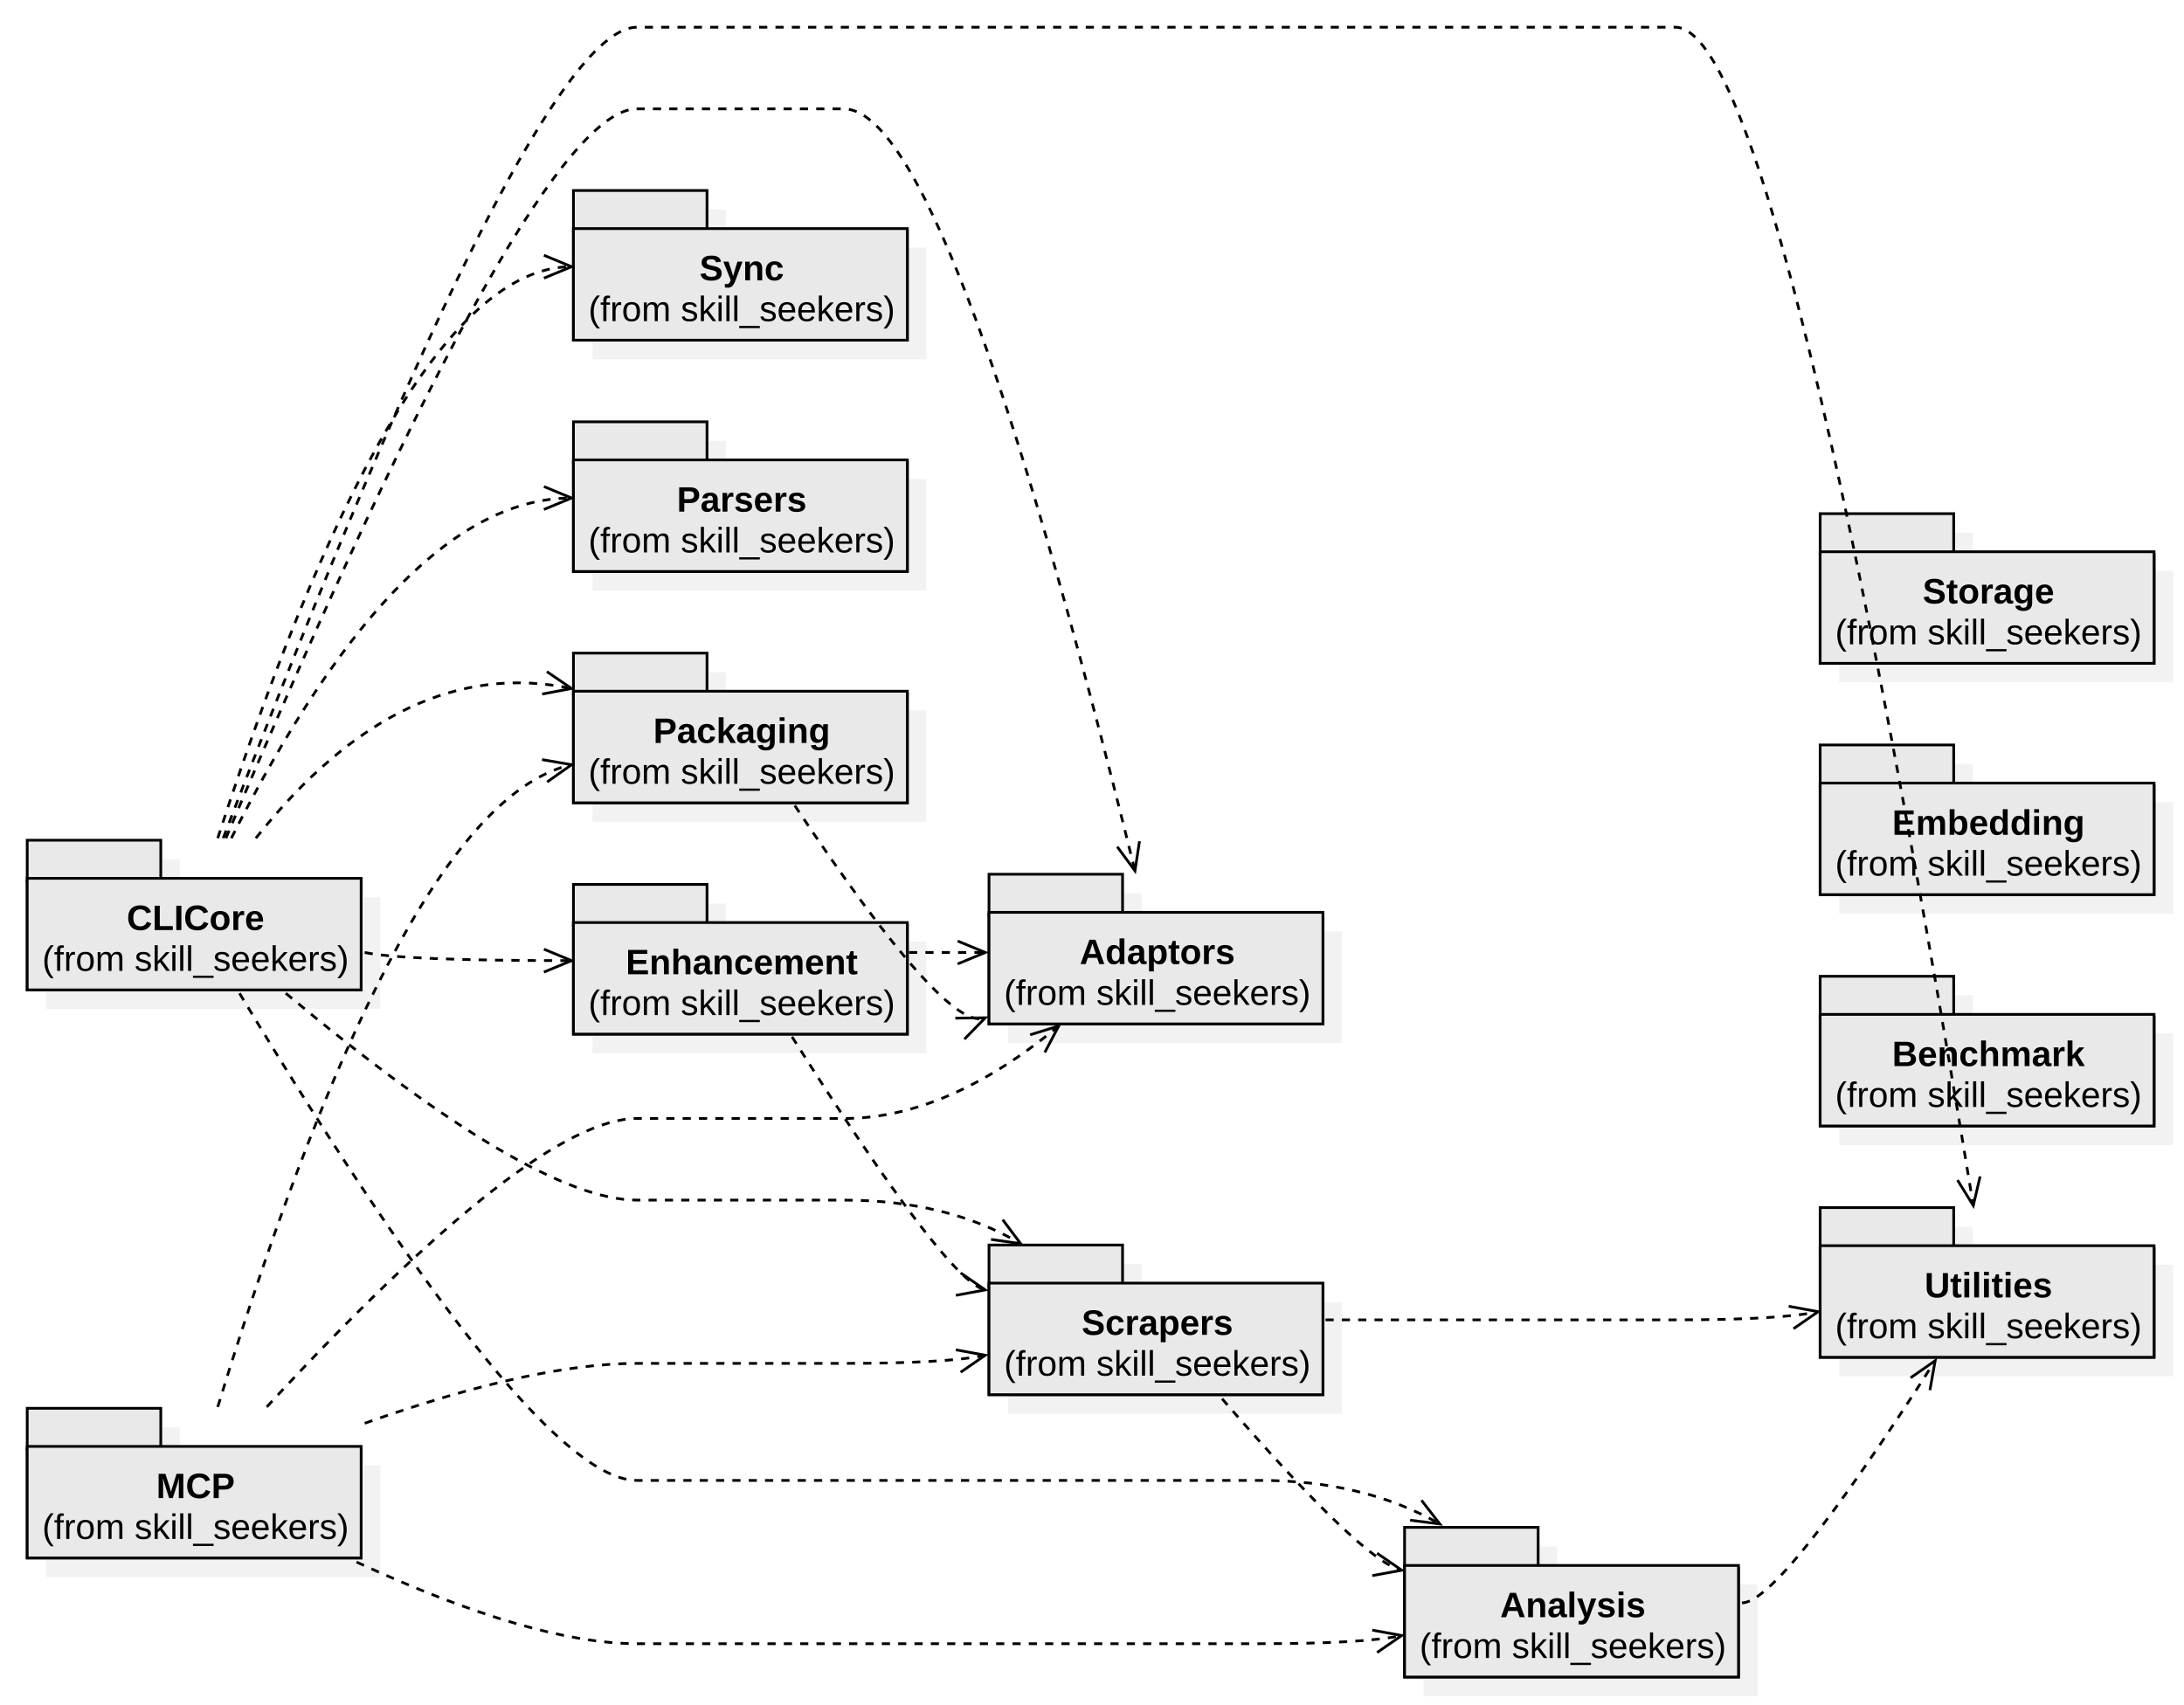
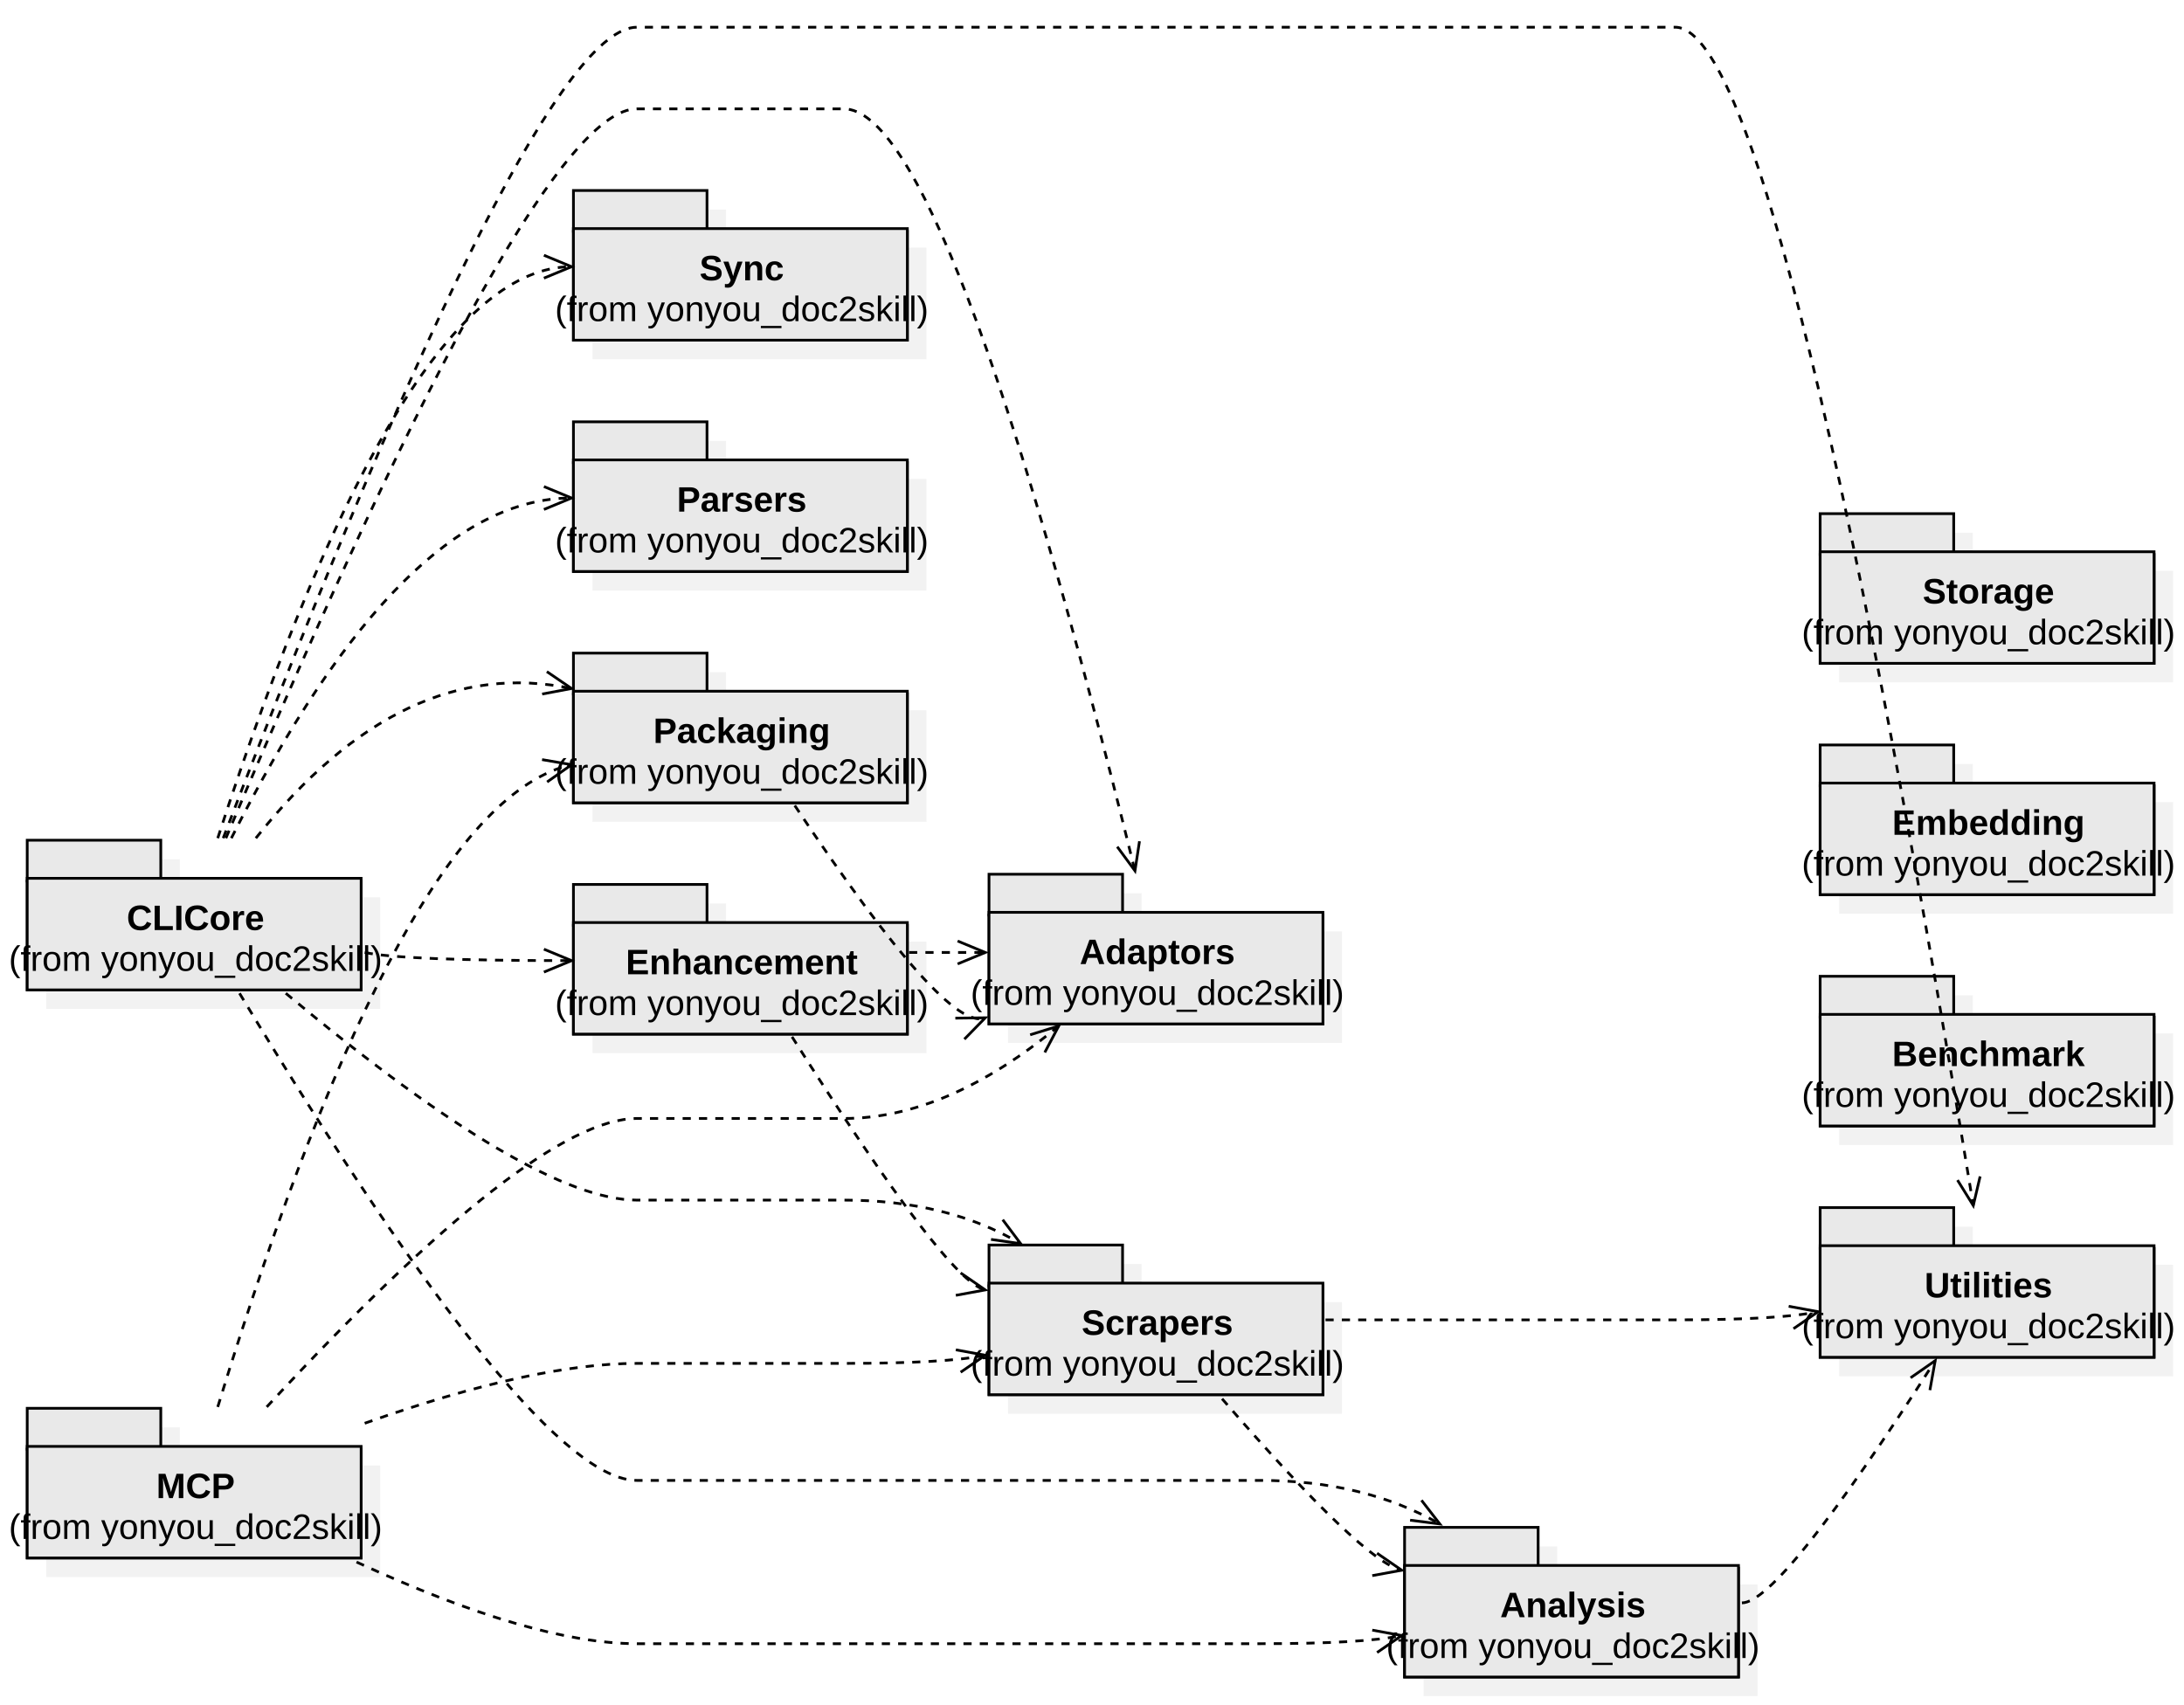
<svg xmlns="http://www.w3.org/2000/svg" version="1.1" width="802.418" height="626.25">
  <defs />
  <g>
    <g>
      <rect fill="#C0C0C0" stroke="none" x="27" y="321.75" width="49.073" height="15" transform="matrix(1 0 0 1 -10 -6)" fill-opacity="0.2" />
    </g>
    <g>
      <rect fill="#C0C0C0" stroke="none" x="27" y="335.75" width="122.684" height="41" transform="matrix(1 0 0 1 -10 -6)" fill-opacity="0.2" />
    </g>
    <g>
      <rect fill="#e9e9e9" stroke="none" x="20" y="329.75" width="122.684" height="40" transform="matrix(1 0 0 1 -10 -6)" />
    </g>
    <g>
      <path fill="none" stroke="#000000" paint-order="fill stroke markers" d=" M 10 323.75 L 132.684 323.75 L 132.684 363.75 L 10 363.75 L 10 323.75 Z Z" stroke-miterlimit="10" stroke-dasharray="" />
    </g>
    <g>
      <rect fill="#e9e9e9" stroke="none" x="20" y="314.75" width="49.073" height="15" transform="matrix(1 0 0 1 -10 -6)" />
    </g>
    <g>
      <path fill="none" stroke="#000000" paint-order="fill stroke markers" d=" M 10 308.75 L 59.073 308.75 L 59.073 323.75 L 10 323.75 L 10 308.75 Z Z" stroke-miterlimit="10" stroke-dasharray="" />
    </g>
    <g>
      <rect fill="#e9e9e9" stroke="none" x="20" y="328.75" width="122.684" height="41" transform="matrix(1 0 0 1 -10 -6)" />
    </g>
    <g>
      <path fill="none" stroke="#000000" paint-order="fill stroke markers" d=" M 10 322.75 L 132.684 322.75 L 132.684 363.75 L 10 363.75 L 10 322.75 Z Z" stroke-miterlimit="10" stroke-dasharray="" />
    </g>
    <g>
      <g>
        <path fill="none" stroke="none" />
        <text fill="#000000" stroke="none" font-family="Arial" font-size="13px" font-style="normal" font-weight="bold" text-decoration="undefined" x="81.842" y="343.25" text-anchor="middle" dominant-baseline="central" transform="matrix(1 0 0 1 -10 -6)">CLICore</text>
      </g>
    </g>
    <g>
      <g>
        <path fill="none" stroke="none" />
-         <text fill="#000000" stroke="none" font-family="Arial" font-size="13px" font-style="normal" font-weight="normal" text-decoration="undefined" x="81.842" y="358.25" text-anchor="middle" dominant-baseline="central" transform="matrix(1 0 0 1 -10 -6)">(from skill_seekers)</text>
+         <text fill="#000000" stroke="none" font-family="Arial" font-size="13px" font-style="normal" font-weight="normal" text-decoration="undefined" x="81.842" y="358.25" text-anchor="middle" dominant-baseline="central" transform="matrix(1 0 0 1 -10 -6)">(from yonyou_doc2skill)</text>
      </g>
    </g>
    <g>
      <rect fill="#C0C0C0" stroke="none" x="380.367" y="470.5" width="49.073" height="15" transform="matrix(1 0 0 1 -10 -6)" fill-opacity="0.2" />
    </g>
    <g>
      <rect fill="#C0C0C0" stroke="none" x="380.367" y="484.5" width="122.684" height="41" transform="matrix(1 0 0 1 -10 -6)" fill-opacity="0.2" />
    </g>
    <g>
      <rect fill="#e9e9e9" stroke="none" x="373.367" y="478.5" width="122.684" height="40" transform="matrix(1 0 0 1 -10 -6)" />
    </g>
    <g>
      <path fill="none" stroke="#000000" paint-order="fill stroke markers" d=" M 363.367 472.5 L 486.051 472.5 L 486.051 512.5 L 363.367 512.5 L 363.367 472.5 Z Z" stroke-miterlimit="10" stroke-dasharray="" />
    </g>
    <g>
      <rect fill="#e9e9e9" stroke="none" x="373.367" y="463.5" width="49.073" height="15" transform="matrix(1 0 0 1 -10 -6)" />
    </g>
    <g>
      <path fill="none" stroke="#000000" paint-order="fill stroke markers" d=" M 363.367 457.5 L 412.441 457.5 L 412.441 472.5 L 363.367 472.5 L 363.367 457.5 Z Z" stroke-miterlimit="10" stroke-dasharray="" />
    </g>
    <g>
      <rect fill="#e9e9e9" stroke="none" x="373.367" y="477.5" width="122.684" height="41" transform="matrix(1 0 0 1 -10 -6)" />
    </g>
    <g>
      <path fill="none" stroke="#000000" paint-order="fill stroke markers" d=" M 363.367 471.5 L 486.051 471.5 L 486.051 512.5 L 363.367 512.5 L 363.367 471.5 Z Z" stroke-miterlimit="10" stroke-dasharray="" />
    </g>
    <g>
      <g>
        <path fill="none" stroke="none" />
        <text fill="#000000" stroke="none" font-family="Arial" font-size="13px" font-style="normal" font-weight="bold" text-decoration="undefined" x="435.209" y="492" text-anchor="middle" dominant-baseline="central" transform="matrix(1 0 0 1 -10 -6)">Scrapers</text>
      </g>
    </g>
    <g>
      <g>
        <path fill="none" stroke="none" />
-         <text fill="#000000" stroke="none" font-family="Arial" font-size="13px" font-style="normal" font-weight="normal" text-decoration="undefined" x="435.209" y="507" text-anchor="middle" dominant-baseline="central" transform="matrix(1 0 0 1 -10 -6)">(from skill_seekers)</text>
+         <text fill="#000000" stroke="none" font-family="Arial" font-size="13px" font-style="normal" font-weight="normal" text-decoration="undefined" x="435.209" y="507" text-anchor="middle" dominant-baseline="central" transform="matrix(1 0 0 1 -10 -6)">(from yonyou_doc2skill)</text>
      </g>
    </g>
    <g>
      <path fill="none" stroke="#000000" paint-order="fill stroke markers" d=" M 105 365 Q 196 441 234 441 Q 272 441 310 441 Q 348 441 375 457" stroke-miterlimit="10" stroke-dasharray="3" />
    </g>
    <g>
      <path fill="none" stroke="#000000" paint-order="fill stroke markers" d=" M 364.111 455.44 L 375 457 L 368.403 448.198" stroke-miterlimit="10" stroke-dasharray="" />
    </g>
    <g>
      <rect fill="#C0C0C0" stroke="none" x="380.367" y="334.25" width="49.073" height="15" transform="matrix(1 0 0 1 -10 -6)" fill-opacity="0.2" />
    </g>
    <g>
      <rect fill="#C0C0C0" stroke="none" x="380.367" y="348.25" width="122.684" height="41" transform="matrix(1 0 0 1 -10 -6)" fill-opacity="0.2" />
    </g>
    <g>
      <rect fill="#e9e9e9" stroke="none" x="373.367" y="342.25" width="122.684" height="40" transform="matrix(1 0 0 1 -10 -6)" />
    </g>
    <g>
      <path fill="none" stroke="#000000" paint-order="fill stroke markers" d=" M 363.367 336.25 L 486.051 336.25 L 486.051 376.25 L 363.367 376.25 L 363.367 336.25 Z Z" stroke-miterlimit="10" stroke-dasharray="" />
    </g>
    <g>
      <rect fill="#e9e9e9" stroke="none" x="373.367" y="327.25" width="49.073" height="15" transform="matrix(1 0 0 1 -10 -6)" />
    </g>
    <g>
      <path fill="none" stroke="#000000" paint-order="fill stroke markers" d=" M 363.367 321.25 L 412.441 321.25 L 412.441 336.25 L 363.367 336.25 L 363.367 321.25 Z Z" stroke-miterlimit="10" stroke-dasharray="" />
    </g>
    <g>
      <rect fill="#e9e9e9" stroke="none" x="373.367" y="341.25" width="122.684" height="41" transform="matrix(1 0 0 1 -10 -6)" />
    </g>
    <g>
      <path fill="none" stroke="#000000" paint-order="fill stroke markers" d=" M 363.367 335.25 L 486.051 335.25 L 486.051 376.25 L 363.367 376.25 L 363.367 335.25 Z Z" stroke-miterlimit="10" stroke-dasharray="" />
    </g>
    <g>
      <g>
        <path fill="none" stroke="none" />
        <text fill="#000000" stroke="none" font-family="Arial" font-size="13px" font-style="normal" font-weight="bold" text-decoration="undefined" x="435.209" y="355.75" text-anchor="middle" dominant-baseline="central" transform="matrix(1 0 0 1 -10 -6)">Adaptors</text>
      </g>
    </g>
    <g>
      <g>
        <path fill="none" stroke="none" />
-         <text fill="#000000" stroke="none" font-family="Arial" font-size="13px" font-style="normal" font-weight="normal" text-decoration="undefined" x="435.209" y="370.75" text-anchor="middle" dominant-baseline="central" transform="matrix(1 0 0 1 -10 -6)">(from skill_seekers)</text>
+         <text fill="#000000" stroke="none" font-family="Arial" font-size="13px" font-style="normal" font-weight="normal" text-decoration="undefined" x="435.209" y="370.75" text-anchor="middle" dominant-baseline="central" transform="matrix(1 0 0 1 -10 -6)">(from yonyou_doc2skill)</text>
      </g>
    </g>
    <g>
      <path fill="none" stroke="#000000" paint-order="fill stroke markers" d=" M 83 308 Q 196 40 234 40 Q 272 40 310 40 Q 348 40 417 320" stroke-miterlimit="10" stroke-dasharray="3" />
    </g>
    <g>
      <path fill="none" stroke="#000000" paint-order="fill stroke markers" d=" M 410.481 311.14 L 417 320 L 418.656 309.125" stroke-miterlimit="10" stroke-dasharray="" />
    </g>
    <g>
      <rect fill="#C0C0C0" stroke="none" x="533.051" y="574.25" width="49.073" height="15" transform="matrix(1 0 0 1 -10 -6)" fill-opacity="0.2" />
    </g>
    <g>
      <rect fill="#C0C0C0" stroke="none" x="533.051" y="588.25" width="122.684" height="41" transform="matrix(1 0 0 1 -10 -6)" fill-opacity="0.2" />
    </g>
    <g>
      <rect fill="#e9e9e9" stroke="none" x="526.051" y="582.25" width="122.684" height="40" transform="matrix(1 0 0 1 -10 -6)" />
    </g>
    <g>
      <path fill="none" stroke="#000000" paint-order="fill stroke markers" d=" M 516.051 576.25 L 638.734 576.25 L 638.734 616.25 L 516.051 616.25 L 516.051 576.25 Z Z" stroke-miterlimit="10" stroke-dasharray="" />
    </g>
    <g>
      <rect fill="#e9e9e9" stroke="none" x="526.051" y="567.25" width="49.073" height="15" transform="matrix(1 0 0 1 -10 -6)" />
    </g>
    <g>
      <path fill="none" stroke="#000000" paint-order="fill stroke markers" d=" M 516.051 561.25 L 565.124 561.25 L 565.124 576.25 L 516.051 576.25 L 516.051 561.25 Z Z" stroke-miterlimit="10" stroke-dasharray="" />
    </g>
    <g>
      <rect fill="#e9e9e9" stroke="none" x="526.051" y="581.25" width="122.684" height="41" transform="matrix(1 0 0 1 -10 -6)" />
    </g>
    <g>
      <path fill="none" stroke="#000000" paint-order="fill stroke markers" d=" M 516.051 575.25 L 638.734 575.25 L 638.734 616.25 L 516.051 616.25 L 516.051 575.25 Z Z" stroke-miterlimit="10" stroke-dasharray="" />
    </g>
    <g>
      <g>
        <path fill="none" stroke="none" />
        <text fill="#000000" stroke="none" font-family="Arial" font-size="13px" font-style="normal" font-weight="bold" text-decoration="undefined" x="587.893" y="595.75" text-anchor="middle" dominant-baseline="central" transform="matrix(1 0 0 1 -10 -6)">Analysis</text>
      </g>
    </g>
    <g>
      <g>
        <path fill="none" stroke="none" />
-         <text fill="#000000" stroke="none" font-family="Arial" font-size="13px" font-style="normal" font-weight="normal" text-decoration="undefined" x="587.893" y="610.75" text-anchor="middle" dominant-baseline="central" transform="matrix(1 0 0 1 -10 -6)">(from skill_seekers)</text>
+         <text fill="#000000" stroke="none" font-family="Arial" font-size="13px" font-style="normal" font-weight="normal" text-decoration="undefined" x="587.893" y="610.75" text-anchor="middle" dominant-baseline="central" transform="matrix(1 0 0 1 -10 -6)">(from yonyou_doc2skill)</text>
      </g>
    </g>
    <g>
      <path fill="none" stroke="#000000" paint-order="fill stroke markers" d=" M 88 365 Q 196 544 234 544 Q 272 544 310 544 Q 348 544 386.5 544 Q 425 544 463 544 Q 501 544 529 560" stroke-miterlimit="10" stroke-dasharray="3" />
    </g>
    <g>
      <path fill="none" stroke="#000000" paint-order="fill stroke markers" d=" M 518.088 558.613 L 529 560 L 522.265 551.303" stroke-miterlimit="10" stroke-dasharray="" />
    </g>
    <g>
      <path fill="none" stroke="#000000" paint-order="fill stroke markers" d=" M 449 514 Q 501 574 515 577" stroke-miterlimit="10" stroke-dasharray="3" />
    </g>
    <g>
      <path fill="none" stroke="#000000" paint-order="fill stroke markers" d=" M 504.181 578.987 L 515 577 L 505.945 570.755" stroke-miterlimit="10" stroke-dasharray="" />
    </g>
    <g>
      <rect fill="#C0C0C0" stroke="none" x="227.684" y="338" width="49.073" height="15" transform="matrix(1 0 0 1 -10 -6)" fill-opacity="0.2" />
    </g>
    <g>
      <rect fill="#C0C0C0" stroke="none" x="227.684" y="352" width="122.684" height="41" transform="matrix(1 0 0 1 -10 -6)" fill-opacity="0.2" />
    </g>
    <g>
      <rect fill="#e9e9e9" stroke="none" x="220.684" y="346" width="122.684" height="40" transform="matrix(1 0 0 1 -10 -6)" />
    </g>
    <g>
      <path fill="none" stroke="#000000" paint-order="fill stroke markers" d=" M 210.684 340 L 333.367 340 L 333.367 380 L 210.684 380 L 210.684 340 Z Z" stroke-miterlimit="10" stroke-dasharray="" />
    </g>
    <g>
      <rect fill="#e9e9e9" stroke="none" x="220.684" y="331" width="49.073" height="15" transform="matrix(1 0 0 1 -10 -6)" />
    </g>
    <g>
      <path fill="none" stroke="#000000" paint-order="fill stroke markers" d=" M 210.684 325 L 259.757 325 L 259.757 340 L 210.684 340 L 210.684 325 Z Z" stroke-miterlimit="10" stroke-dasharray="" />
    </g>
    <g>
      <rect fill="#e9e9e9" stroke="none" x="220.684" y="345" width="122.684" height="41" transform="matrix(1 0 0 1 -10 -6)" />
    </g>
    <g>
      <path fill="none" stroke="#000000" paint-order="fill stroke markers" d=" M 210.684 339 L 333.367 339 L 333.367 380 L 210.684 380 L 210.684 339 Z Z" stroke-miterlimit="10" stroke-dasharray="" />
    </g>
    <g>
      <g>
        <path fill="none" stroke="none" />
        <text fill="#000000" stroke="none" font-family="Arial" font-size="13px" font-style="normal" font-weight="bold" text-decoration="undefined" x="282.525" y="359.5" text-anchor="middle" dominant-baseline="central" transform="matrix(1 0 0 1 -10 -6)">Enhancement</text>
      </g>
    </g>
    <g>
      <g>
        <path fill="none" stroke="none" />
-         <text fill="#000000" stroke="none" font-family="Arial" font-size="13px" font-style="normal" font-weight="normal" text-decoration="undefined" x="282.525" y="374.5" text-anchor="middle" dominant-baseline="central" transform="matrix(1 0 0 1 -10 -6)">(from skill_seekers)</text>
+         <text fill="#000000" stroke="none" font-family="Arial" font-size="13px" font-style="normal" font-weight="normal" text-decoration="undefined" x="282.525" y="374.5" text-anchor="middle" dominant-baseline="central" transform="matrix(1 0 0 1 -10 -6)">(from yonyou_doc2skill)</text>
      </g>
    </g>
    <g>
      <path fill="none" stroke="#000000" paint-order="fill stroke markers" d=" M 134 350 Q 148 353 210 353" stroke-miterlimit="10" stroke-dasharray="3" />
    </g>
    <g>
      <path fill="none" stroke="#000000" paint-order="fill stroke markers" d=" M 199.837 357.21 L 210 353 L 199.837 348.79" stroke-miterlimit="10" stroke-dasharray="" />
    </g>
    <g>
      <path fill="none" stroke="#000000" paint-order="fill stroke markers" d=" M 291 381 Q 348 471 362 474" stroke-miterlimit="10" stroke-dasharray="3" />
    </g>
    <g>
      <path fill="none" stroke="#000000" paint-order="fill stroke markers" d=" M 351.181 475.987 L 362 474 L 352.945 467.755" stroke-miterlimit="10" stroke-dasharray="" />
    </g>
    <g>
      <path fill="none" stroke="#000000" paint-order="fill stroke markers" d=" M 334 350 Q 348 350 362 350" stroke-miterlimit="10" stroke-dasharray="3" />
    </g>
    <g>
      <path fill="none" stroke="#000000" paint-order="fill stroke markers" d=" M 351.837 354.21 L 362 350 L 351.837 345.79" stroke-miterlimit="10" stroke-dasharray="" />
    </g>
    <g>
      <rect fill="#C0C0C0" stroke="none" x="227.684" y="253" width="49.073" height="15" transform="matrix(1 0 0 1 -10 -6)" fill-opacity="0.2" />
    </g>
    <g>
      <rect fill="#C0C0C0" stroke="none" x="227.684" y="267" width="122.684" height="41" transform="matrix(1 0 0 1 -10 -6)" fill-opacity="0.2" />
    </g>
    <g>
      <rect fill="#e9e9e9" stroke="none" x="220.684" y="261" width="122.684" height="40" transform="matrix(1 0 0 1 -10 -6)" />
    </g>
    <g>
      <path fill="none" stroke="#000000" paint-order="fill stroke markers" d=" M 210.684 255 L 333.367 255 L 333.367 295 L 210.684 295 L 210.684 255 Z Z" stroke-miterlimit="10" stroke-dasharray="" />
    </g>
    <g>
      <rect fill="#e9e9e9" stroke="none" x="220.684" y="246" width="49.073" height="15" transform="matrix(1 0 0 1 -10 -6)" />
    </g>
    <g>
      <path fill="none" stroke="#000000" paint-order="fill stroke markers" d=" M 210.684 240 L 259.757 240 L 259.757 255 L 210.684 255 L 210.684 240 Z Z" stroke-miterlimit="10" stroke-dasharray="" />
    </g>
    <g>
      <rect fill="#e9e9e9" stroke="none" x="220.684" y="260" width="122.684" height="41" transform="matrix(1 0 0 1 -10 -6)" />
    </g>
    <g>
      <path fill="none" stroke="#000000" paint-order="fill stroke markers" d=" M 210.684 254 L 333.367 254 L 333.367 295 L 210.684 295 L 210.684 254 Z Z" stroke-miterlimit="10" stroke-dasharray="" />
    </g>
    <g>
      <g>
        <path fill="none" stroke="none" />
        <text fill="#000000" stroke="none" font-family="Arial" font-size="13px" font-style="normal" font-weight="bold" text-decoration="undefined" x="282.525" y="274.5" text-anchor="middle" dominant-baseline="central" transform="matrix(1 0 0 1 -10 -6)">Packaging</text>
      </g>
    </g>
    <g>
      <g>
        <path fill="none" stroke="none" />
-         <text fill="#000000" stroke="none" font-family="Arial" font-size="13px" font-style="normal" font-weight="normal" text-decoration="undefined" x="282.525" y="289.5" text-anchor="middle" dominant-baseline="central" transform="matrix(1 0 0 1 -10 -6)">(from skill_seekers)</text>
+         <text fill="#000000" stroke="none" font-family="Arial" font-size="13px" font-style="normal" font-weight="normal" text-decoration="undefined" x="282.525" y="289.5" text-anchor="middle" dominant-baseline="central" transform="matrix(1 0 0 1 -10 -6)">(from yonyou_doc2skill)</text>
      </g>
    </g>
    <g>
      <path fill="none" stroke="#000000" paint-order="fill stroke markers" d=" M 94 308 Q 148 240 210 253" stroke-miterlimit="10" stroke-dasharray="3" />
    </g>
    <g>
      <path fill="none" stroke="#000000" paint-order="fill stroke markers" d=" M 199.19 255.034 L 210 253 L 200.917 246.795" stroke-miterlimit="10" stroke-dasharray="" />
    </g>
    <g>
      <path fill="none" stroke="#000000" paint-order="fill stroke markers" d=" M 292 296 Q 348 380 362 374" stroke-miterlimit="10" stroke-dasharray="3" />
    </g>
    <g>
      <path fill="none" stroke="#000000" paint-order="fill stroke markers" d=" M 354.317 381.872 L 362 374 L 351.001 374.134" stroke-miterlimit="10" stroke-dasharray="" />
    </g>
    <g>
      <rect fill="#C0C0C0" stroke="none" x="27" y="530.5" width="49.073" height="15" transform="matrix(1 0 0 1 -10 -6)" fill-opacity="0.2" />
    </g>
    <g>
      <rect fill="#C0C0C0" stroke="none" x="27" y="544.5" width="122.684" height="41" transform="matrix(1 0 0 1 -10 -6)" fill-opacity="0.2" />
    </g>
    <g>
      <rect fill="#e9e9e9" stroke="none" x="20" y="538.5" width="122.684" height="40" transform="matrix(1 0 0 1 -10 -6)" />
    </g>
    <g>
      <path fill="none" stroke="#000000" paint-order="fill stroke markers" d=" M 10 532.5 L 132.684 532.5 L 132.684 572.5 L 10 572.5 L 10 532.5 Z Z" stroke-miterlimit="10" stroke-dasharray="" />
    </g>
    <g>
      <rect fill="#e9e9e9" stroke="none" x="20" y="523.5" width="49.073" height="15" transform="matrix(1 0 0 1 -10 -6)" />
    </g>
    <g>
      <path fill="none" stroke="#000000" paint-order="fill stroke markers" d=" M 10 517.5 L 59.073 517.5 L 59.073 532.5 L 10 532.5 L 10 517.5 Z Z" stroke-miterlimit="10" stroke-dasharray="" />
    </g>
    <g>
      <rect fill="#e9e9e9" stroke="none" x="20" y="537.5" width="122.684" height="41" transform="matrix(1 0 0 1 -10 -6)" />
    </g>
    <g>
      <path fill="none" stroke="#000000" paint-order="fill stroke markers" d=" M 10 531.5 L 132.684 531.5 L 132.684 572.5 L 10 572.5 L 10 531.5 Z Z" stroke-miterlimit="10" stroke-dasharray="" />
    </g>
    <g>
      <g>
        <path fill="none" stroke="none" />
        <text fill="#000000" stroke="none" font-family="Arial" font-size="13px" font-style="normal" font-weight="bold" text-decoration="undefined" x="81.842" y="552" text-anchor="middle" dominant-baseline="central" transform="matrix(1 0 0 1 -10 -6)">MCP</text>
      </g>
    </g>
    <g>
      <g>
        <path fill="none" stroke="none" />
-         <text fill="#000000" stroke="none" font-family="Arial" font-size="13px" font-style="normal" font-weight="normal" text-decoration="undefined" x="81.842" y="567" text-anchor="middle" dominant-baseline="central" transform="matrix(1 0 0 1 -10 -6)">(from skill_seekers)</text>
+         <text fill="#000000" stroke="none" font-family="Arial" font-size="13px" font-style="normal" font-weight="normal" text-decoration="undefined" x="81.842" y="567" text-anchor="middle" dominant-baseline="central" transform="matrix(1 0 0 1 -10 -6)">(from yonyou_doc2skill)</text>
      </g>
    </g>
    <g>
      <path fill="none" stroke="#000000" paint-order="fill stroke markers" d=" M 134 523 Q 196 501 234 501 Q 272 501 310 501 Q 348 501 362 498" stroke-miterlimit="10" stroke-dasharray="3" />
    </g>
    <g>
      <path fill="none" stroke="#000000" paint-order="fill stroke markers" d=" M 352.945 504.245 L 362 498 L 351.181 496.013" stroke-miterlimit="10" stroke-dasharray="" />
    </g>
    <g>
      <path fill="none" stroke="#000000" paint-order="fill stroke markers" d=" M 98 517 Q 196 411 234 411 Q 272 411 310 411 Q 348 411 389 377" stroke-miterlimit="10" stroke-dasharray="3" />
    </g>
    <g>
      <path fill="none" stroke="#000000" paint-order="fill stroke markers" d=" M 383.864 386.728 L 389 377 L 378.49 380.247" stroke-miterlimit="10" stroke-dasharray="" />
    </g>
    <g>
      <path fill="none" stroke="#000000" paint-order="fill stroke markers" d=" M 131 574 Q 196 604 234 604 Q 272 604 310 604 Q 348 604 386.5 604 Q 425 604 463 604 Q 501 604 515 601" stroke-miterlimit="10" stroke-dasharray="3" />
    </g>
    <g>
      <path fill="none" stroke="#000000" paint-order="fill stroke markers" d=" M 505.945 607.245 L 515 601 L 504.181 599.013" stroke-miterlimit="10" stroke-dasharray="" />
    </g>
    <g>
      <path fill="none" stroke="#000000" paint-order="fill stroke markers" d=" M 80 517 Q 148 295 210 281" stroke-miterlimit="10" stroke-dasharray="3" />
    </g>
    <g>
      <path fill="none" stroke="#000000" paint-order="fill stroke markers" d=" M 201.014 287.345 L 210 281 L 199.16 279.132" stroke-miterlimit="10" stroke-dasharray="" />
    </g>
    <g>
      <rect fill="#C0C0C0" stroke="none" x="227.684" y="83" width="49.073" height="15" transform="matrix(1 0 0 1 -10 -6)" fill-opacity="0.2" />
    </g>
    <g>
      <rect fill="#C0C0C0" stroke="none" x="227.684" y="97" width="122.684" height="41" transform="matrix(1 0 0 1 -10 -6)" fill-opacity="0.2" />
    </g>
    <g>
      <rect fill="#e9e9e9" stroke="none" x="220.684" y="91" width="122.684" height="40" transform="matrix(1 0 0 1 -10 -6)" />
    </g>
    <g>
      <path fill="none" stroke="#000000" paint-order="fill stroke markers" d=" M 210.684 85 L 333.367 85 L 333.367 125 L 210.684 125 L 210.684 85 Z Z" stroke-miterlimit="10" stroke-dasharray="" />
    </g>
    <g>
      <rect fill="#e9e9e9" stroke="none" x="220.684" y="76" width="49.073" height="15" transform="matrix(1 0 0 1 -10 -6)" />
    </g>
    <g>
      <path fill="none" stroke="#000000" paint-order="fill stroke markers" d=" M 210.684 70 L 259.757 70 L 259.757 85 L 210.684 85 L 210.684 70 Z Z" stroke-miterlimit="10" stroke-dasharray="" />
    </g>
    <g>
      <rect fill="#e9e9e9" stroke="none" x="220.684" y="90" width="122.684" height="41" transform="matrix(1 0 0 1 -10 -6)" />
    </g>
    <g>
      <path fill="none" stroke="#000000" paint-order="fill stroke markers" d=" M 210.684 84 L 333.367 84 L 333.367 125 L 210.684 125 L 210.684 84 Z Z" stroke-miterlimit="10" stroke-dasharray="" />
    </g>
    <g>
      <g>
        <path fill="none" stroke="none" />
        <text fill="#000000" stroke="none" font-family="Arial" font-size="13px" font-style="normal" font-weight="bold" text-decoration="undefined" x="282.525" y="104.5" text-anchor="middle" dominant-baseline="central" transform="matrix(1 0 0 1 -10 -6)">Sync</text>
      </g>
    </g>
    <g>
      <g>
        <path fill="none" stroke="none" />
-         <text fill="#000000" stroke="none" font-family="Arial" font-size="13px" font-style="normal" font-weight="normal" text-decoration="undefined" x="282.525" y="119.5" text-anchor="middle" dominant-baseline="central" transform="matrix(1 0 0 1 -10 -6)">(from skill_seekers)</text>
+         <text fill="#000000" stroke="none" font-family="Arial" font-size="13px" font-style="normal" font-weight="normal" text-decoration="undefined" x="282.525" y="119.5" text-anchor="middle" dominant-baseline="central" transform="matrix(1 0 0 1 -10 -6)">(from yonyou_doc2skill)</text>
      </g>
    </g>
    <g>
      <path fill="none" stroke="#000000" paint-order="fill stroke markers" d=" M 80 308 Q 148 98 210 98" stroke-miterlimit="10" stroke-dasharray="3" />
    </g>
    <g>
      <path fill="none" stroke="#000000" paint-order="fill stroke markers" d=" M 199.837 102.21 L 210 98 L 199.837 93.79" stroke-miterlimit="10" stroke-dasharray="" />
    </g>
    <g>
      <rect fill="#C0C0C0" stroke="none" x="227.684" y="168" width="49.073" height="15" transform="matrix(1 0 0 1 -10 -6)" fill-opacity="0.2" />
    </g>
    <g>
      <rect fill="#C0C0C0" stroke="none" x="227.684" y="182" width="122.684" height="41" transform="matrix(1 0 0 1 -10 -6)" fill-opacity="0.2" />
    </g>
    <g>
      <rect fill="#e9e9e9" stroke="none" x="220.684" y="176" width="122.684" height="40" transform="matrix(1 0 0 1 -10 -6)" />
    </g>
    <g>
      <path fill="none" stroke="#000000" paint-order="fill stroke markers" d=" M 210.684 170 L 333.367 170 L 333.367 210 L 210.684 210 L 210.684 170 Z Z" stroke-miterlimit="10" stroke-dasharray="" />
    </g>
    <g>
      <rect fill="#e9e9e9" stroke="none" x="220.684" y="161" width="49.073" height="15" transform="matrix(1 0 0 1 -10 -6)" />
    </g>
    <g>
      <path fill="none" stroke="#000000" paint-order="fill stroke markers" d=" M 210.684 155 L 259.757 155 L 259.757 170 L 210.684 170 L 210.684 155 Z Z" stroke-miterlimit="10" stroke-dasharray="" />
    </g>
    <g>
      <rect fill="#e9e9e9" stroke="none" x="220.684" y="175" width="122.684" height="41" transform="matrix(1 0 0 1 -10 -6)" />
    </g>
    <g>
      <path fill="none" stroke="#000000" paint-order="fill stroke markers" d=" M 210.684 169 L 333.367 169 L 333.367 210 L 210.684 210 L 210.684 169 Z Z" stroke-miterlimit="10" stroke-dasharray="" />
    </g>
    <g>
      <g>
        <path fill="none" stroke="none" />
        <text fill="#000000" stroke="none" font-family="Arial" font-size="13px" font-style="normal" font-weight="bold" text-decoration="undefined" x="282.525" y="189.5" text-anchor="middle" dominant-baseline="central" transform="matrix(1 0 0 1 -10 -6)">Parsers</text>
      </g>
    </g>
    <g>
      <g>
        <path fill="none" stroke="none" />
-         <text fill="#000000" stroke="none" font-family="Arial" font-size="13px" font-style="normal" font-weight="normal" text-decoration="undefined" x="282.525" y="204.5" text-anchor="middle" dominant-baseline="central" transform="matrix(1 0 0 1 -10 -6)">(from skill_seekers)</text>
+         <text fill="#000000" stroke="none" font-family="Arial" font-size="13px" font-style="normal" font-weight="normal" text-decoration="undefined" x="282.525" y="204.5" text-anchor="middle" dominant-baseline="central" transform="matrix(1 0 0 1 -10 -6)">(from yonyou_doc2skill)</text>
      </g>
    </g>
    <g>
      <path fill="none" stroke="#000000" paint-order="fill stroke markers" d=" M 85 308 Q 148 183 210 183" stroke-miterlimit="10" stroke-dasharray="3" />
    </g>
    <g>
      <path fill="none" stroke="#000000" paint-order="fill stroke markers" d=" M 199.837 187.21 L 210 183 L 199.837 178.79" stroke-miterlimit="10" stroke-dasharray="" />
    </g>
    <g>
      <rect fill="#C0C0C0" stroke="none" x="685.734" y="201.75" width="49.073" height="15" transform="matrix(1 0 0 1 -10 -6)" fill-opacity="0.2" />
    </g>
    <g>
      <rect fill="#C0C0C0" stroke="none" x="685.734" y="215.75" width="122.684" height="41" transform="matrix(1 0 0 1 -10 -6)" fill-opacity="0.2" />
    </g>
    <g>
      <rect fill="#e9e9e9" stroke="none" x="678.734" y="209.75" width="122.684" height="40" transform="matrix(1 0 0 1 -10 -6)" />
    </g>
    <g>
      <path fill="none" stroke="#000000" paint-order="fill stroke markers" d=" M 668.734 203.75 L 791.418 203.75 L 791.418 243.75 L 668.734 243.75 L 668.734 203.75 Z Z" stroke-miterlimit="10" stroke-dasharray="" />
    </g>
    <g>
      <rect fill="#e9e9e9" stroke="none" x="678.734" y="194.75" width="49.073" height="15" transform="matrix(1 0 0 1 -10 -6)" />
    </g>
    <g>
      <path fill="none" stroke="#000000" paint-order="fill stroke markers" d=" M 668.734 188.75 L 717.808 188.75 L 717.808 203.75 L 668.734 203.75 L 668.734 188.75 Z Z" stroke-miterlimit="10" stroke-dasharray="" />
    </g>
    <g>
      <rect fill="#e9e9e9" stroke="none" x="678.734" y="208.75" width="122.684" height="41" transform="matrix(1 0 0 1 -10 -6)" />
    </g>
    <g>
      <path fill="none" stroke="#000000" paint-order="fill stroke markers" d=" M 668.734 202.75 L 791.418 202.75 L 791.418 243.75 L 668.734 243.75 L 668.734 202.75 Z Z" stroke-miterlimit="10" stroke-dasharray="" />
    </g>
    <g>
      <g>
        <path fill="none" stroke="none" />
        <text fill="#000000" stroke="none" font-family="Arial" font-size="13px" font-style="normal" font-weight="bold" text-decoration="undefined" x="740.576" y="223.25" text-anchor="middle" dominant-baseline="central" transform="matrix(1 0 0 1 -10 -6)">Storage</text>
      </g>
    </g>
    <g>
      <g>
        <path fill="none" stroke="none" />
-         <text fill="#000000" stroke="none" font-family="Arial" font-size="13px" font-style="normal" font-weight="normal" text-decoration="undefined" x="740.576" y="238.25" text-anchor="middle" dominant-baseline="central" transform="matrix(1 0 0 1 -10 -6)">(from skill_seekers)</text>
+         <text fill="#000000" stroke="none" font-family="Arial" font-size="13px" font-style="normal" font-weight="normal" text-decoration="undefined" x="740.576" y="238.25" text-anchor="middle" dominant-baseline="central" transform="matrix(1 0 0 1 -10 -6)">(from yonyou_doc2skill)</text>
      </g>
    </g>
    <g>
      <rect fill="#C0C0C0" stroke="none" x="685.734" y="286.75" width="49.073" height="15" transform="matrix(1 0 0 1 -10 -6)" fill-opacity="0.2" />
    </g>
    <g>
      <rect fill="#C0C0C0" stroke="none" x="685.734" y="300.75" width="122.684" height="41" transform="matrix(1 0 0 1 -10 -6)" fill-opacity="0.2" />
    </g>
    <g>
      <rect fill="#e9e9e9" stroke="none" x="678.734" y="294.75" width="122.684" height="40" transform="matrix(1 0 0 1 -10 -6)" />
    </g>
    <g>
      <path fill="none" stroke="#000000" paint-order="fill stroke markers" d=" M 668.734 288.75 L 791.418 288.75 L 791.418 328.75 L 668.734 328.75 L 668.734 288.75 Z Z" stroke-miterlimit="10" stroke-dasharray="" />
    </g>
    <g>
      <rect fill="#e9e9e9" stroke="none" x="678.734" y="279.75" width="49.073" height="15" transform="matrix(1 0 0 1 -10 -6)" />
    </g>
    <g>
      <path fill="none" stroke="#000000" paint-order="fill stroke markers" d=" M 668.734 273.75 L 717.808 273.75 L 717.808 288.75 L 668.734 288.75 L 668.734 273.75 Z Z" stroke-miterlimit="10" stroke-dasharray="" />
    </g>
    <g>
      <rect fill="#e9e9e9" stroke="none" x="678.734" y="293.75" width="122.684" height="41" transform="matrix(1 0 0 1 -10 -6)" />
    </g>
    <g>
      <path fill="none" stroke="#000000" paint-order="fill stroke markers" d=" M 668.734 287.75 L 791.418 287.75 L 791.418 328.75 L 668.734 328.75 L 668.734 287.75 Z Z" stroke-miterlimit="10" stroke-dasharray="" />
    </g>
    <g>
      <g>
        <path fill="none" stroke="none" />
        <text fill="#000000" stroke="none" font-family="Arial" font-size="13px" font-style="normal" font-weight="bold" text-decoration="undefined" x="740.576" y="308.25" text-anchor="middle" dominant-baseline="central" transform="matrix(1 0 0 1 -10 -6)">Embedding</text>
      </g>
    </g>
    <g>
      <g>
        <path fill="none" stroke="none" />
-         <text fill="#000000" stroke="none" font-family="Arial" font-size="13px" font-style="normal" font-weight="normal" text-decoration="undefined" x="740.576" y="323.25" text-anchor="middle" dominant-baseline="central" transform="matrix(1 0 0 1 -10 -6)">(from skill_seekers)</text>
+         <text fill="#000000" stroke="none" font-family="Arial" font-size="13px" font-style="normal" font-weight="normal" text-decoration="undefined" x="740.576" y="323.25" text-anchor="middle" dominant-baseline="central" transform="matrix(1 0 0 1 -10 -6)">(from yonyou_doc2skill)</text>
      </g>
    </g>
    <g>
      <rect fill="#C0C0C0" stroke="none" x="685.734" y="371.75" width="49.073" height="15" transform="matrix(1 0 0 1 -10 -6)" fill-opacity="0.2" />
    </g>
    <g>
      <rect fill="#C0C0C0" stroke="none" x="685.734" y="385.75" width="122.684" height="41" transform="matrix(1 0 0 1 -10 -6)" fill-opacity="0.2" />
    </g>
    <g>
      <rect fill="#e9e9e9" stroke="none" x="678.734" y="379.75" width="122.684" height="40" transform="matrix(1 0 0 1 -10 -6)" />
    </g>
    <g>
      <path fill="none" stroke="#000000" paint-order="fill stroke markers" d=" M 668.734 373.75 L 791.418 373.75 L 791.418 413.75 L 668.734 413.75 L 668.734 373.75 Z Z" stroke-miterlimit="10" stroke-dasharray="" />
    </g>
    <g>
      <rect fill="#e9e9e9" stroke="none" x="678.734" y="364.75" width="49.073" height="15" transform="matrix(1 0 0 1 -10 -6)" />
    </g>
    <g>
      <path fill="none" stroke="#000000" paint-order="fill stroke markers" d=" M 668.734 358.75 L 717.808 358.75 L 717.808 373.75 L 668.734 373.75 L 668.734 358.75 Z Z" stroke-miterlimit="10" stroke-dasharray="" />
    </g>
    <g>
      <rect fill="#e9e9e9" stroke="none" x="678.734" y="378.75" width="122.684" height="41" transform="matrix(1 0 0 1 -10 -6)" />
    </g>
    <g>
      <path fill="none" stroke="#000000" paint-order="fill stroke markers" d=" M 668.734 372.75 L 791.418 372.75 L 791.418 413.75 L 668.734 413.75 L 668.734 372.75 Z Z" stroke-miterlimit="10" stroke-dasharray="" />
    </g>
    <g>
      <g>
        <path fill="none" stroke="none" />
        <text fill="#000000" stroke="none" font-family="Arial" font-size="13px" font-style="normal" font-weight="bold" text-decoration="undefined" x="740.576" y="393.25" text-anchor="middle" dominant-baseline="central" transform="matrix(1 0 0 1 -10 -6)">Benchmark</text>
      </g>
    </g>
    <g>
      <g>
        <path fill="none" stroke="none" />
-         <text fill="#000000" stroke="none" font-family="Arial" font-size="13px" font-style="normal" font-weight="normal" text-decoration="undefined" x="740.576" y="408.25" text-anchor="middle" dominant-baseline="central" transform="matrix(1 0 0 1 -10 -6)">(from skill_seekers)</text>
+         <text fill="#000000" stroke="none" font-family="Arial" font-size="13px" font-style="normal" font-weight="normal" text-decoration="undefined" x="740.576" y="408.25" text-anchor="middle" dominant-baseline="central" transform="matrix(1 0 0 1 -10 -6)">(from yonyou_doc2skill)</text>
      </g>
    </g>
    <g>
      <rect fill="#C0C0C0" stroke="none" x="685.734" y="456.75" width="49.073" height="15" transform="matrix(1 0 0 1 -10 -6)" fill-opacity="0.2" />
    </g>
    <g>
      <rect fill="#C0C0C0" stroke="none" x="685.734" y="470.75" width="122.684" height="41" transform="matrix(1 0 0 1 -10 -6)" fill-opacity="0.2" />
    </g>
    <g>
      <rect fill="#e9e9e9" stroke="none" x="678.734" y="464.75" width="122.684" height="40" transform="matrix(1 0 0 1 -10 -6)" />
    </g>
    <g>
      <path fill="none" stroke="#000000" paint-order="fill stroke markers" d=" M 668.734 458.75 L 791.418 458.75 L 791.418 498.75 L 668.734 498.75 L 668.734 458.75 Z Z" stroke-miterlimit="10" stroke-dasharray="" />
    </g>
    <g>
      <rect fill="#e9e9e9" stroke="none" x="678.734" y="449.75" width="49.073" height="15" transform="matrix(1 0 0 1 -10 -6)" />
    </g>
    <g>
      <path fill="none" stroke="#000000" paint-order="fill stroke markers" d=" M 668.734 443.75 L 717.808 443.75 L 717.808 458.75 L 668.734 458.75 L 668.734 443.75 Z Z" stroke-miterlimit="10" stroke-dasharray="" />
    </g>
    <g>
      <rect fill="#e9e9e9" stroke="none" x="678.734" y="463.75" width="122.684" height="41" transform="matrix(1 0 0 1 -10 -6)" />
    </g>
    <g>
      <path fill="none" stroke="#000000" paint-order="fill stroke markers" d=" M 668.734 457.75 L 791.418 457.75 L 791.418 498.75 L 668.734 498.75 L 668.734 457.75 Z Z" stroke-miterlimit="10" stroke-dasharray="" />
    </g>
    <g>
      <g>
        <path fill="none" stroke="none" />
        <text fill="#000000" stroke="none" font-family="Arial" font-size="13px" font-style="normal" font-weight="bold" text-decoration="undefined" x="740.576" y="478.25" text-anchor="middle" dominant-baseline="central" transform="matrix(1 0 0 1 -10 -6)">Utilities</text>
      </g>
    </g>
    <g>
      <g>
        <path fill="none" stroke="none" />
-         <text fill="#000000" stroke="none" font-family="Arial" font-size="13px" font-style="normal" font-weight="normal" text-decoration="undefined" x="740.576" y="493.25" text-anchor="middle" dominant-baseline="central" transform="matrix(1 0 0 1 -10 -6)">(from skill_seekers)</text>
+         <text fill="#000000" stroke="none" font-family="Arial" font-size="13px" font-style="normal" font-weight="normal" text-decoration="undefined" x="740.576" y="493.25" text-anchor="middle" dominant-baseline="central" transform="matrix(1 0 0 1 -10 -6)">(from yonyou_doc2skill)</text>
      </g>
    </g>
    <g>
      <path fill="none" stroke="#000000" paint-order="fill stroke markers" d=" M 82 308 Q 196 10 234 10 Q 272 10 310 10 Q 348 10 386.5 10 Q 425 10 463 10 Q 501 10 539 10 Q 577 10 615.5 10 Q 654 10 725 443" stroke-miterlimit="10" stroke-dasharray="3" />
    </g>
    <g>
      <path fill="none" stroke="#000000" paint-order="fill stroke markers" d=" M 719.202 433.652 L 725 443 L 727.51 432.29" stroke-miterlimit="10" stroke-dasharray="" />
    </g>
    <g>
      <path fill="none" stroke="#000000" paint-order="fill stroke markers" d=" M 487 485 Q 501 485 539 485 Q 577 485 615.5 485 Q 654 485 668 482" stroke-miterlimit="10" stroke-dasharray="3" />
    </g>
    <g>
      <path fill="none" stroke="#000000" paint-order="fill stroke markers" d=" M 658.945 488.245 L 668 482 L 657.181 480.013" stroke-miterlimit="10" stroke-dasharray="" />
    </g>
    <g>
      <path fill="none" stroke="#000000" paint-order="fill stroke markers" d=" M 640 589 Q 654 589 711 500" stroke-miterlimit="10" stroke-dasharray="3" />
    </g>
    <g>
      <path fill="none" stroke="#000000" paint-order="fill stroke markers" d=" M 709.064 510.828 L 711 500 L 701.974 506.288" stroke-miterlimit="10" stroke-dasharray="" />
    </g>
  </g>
</svg>
